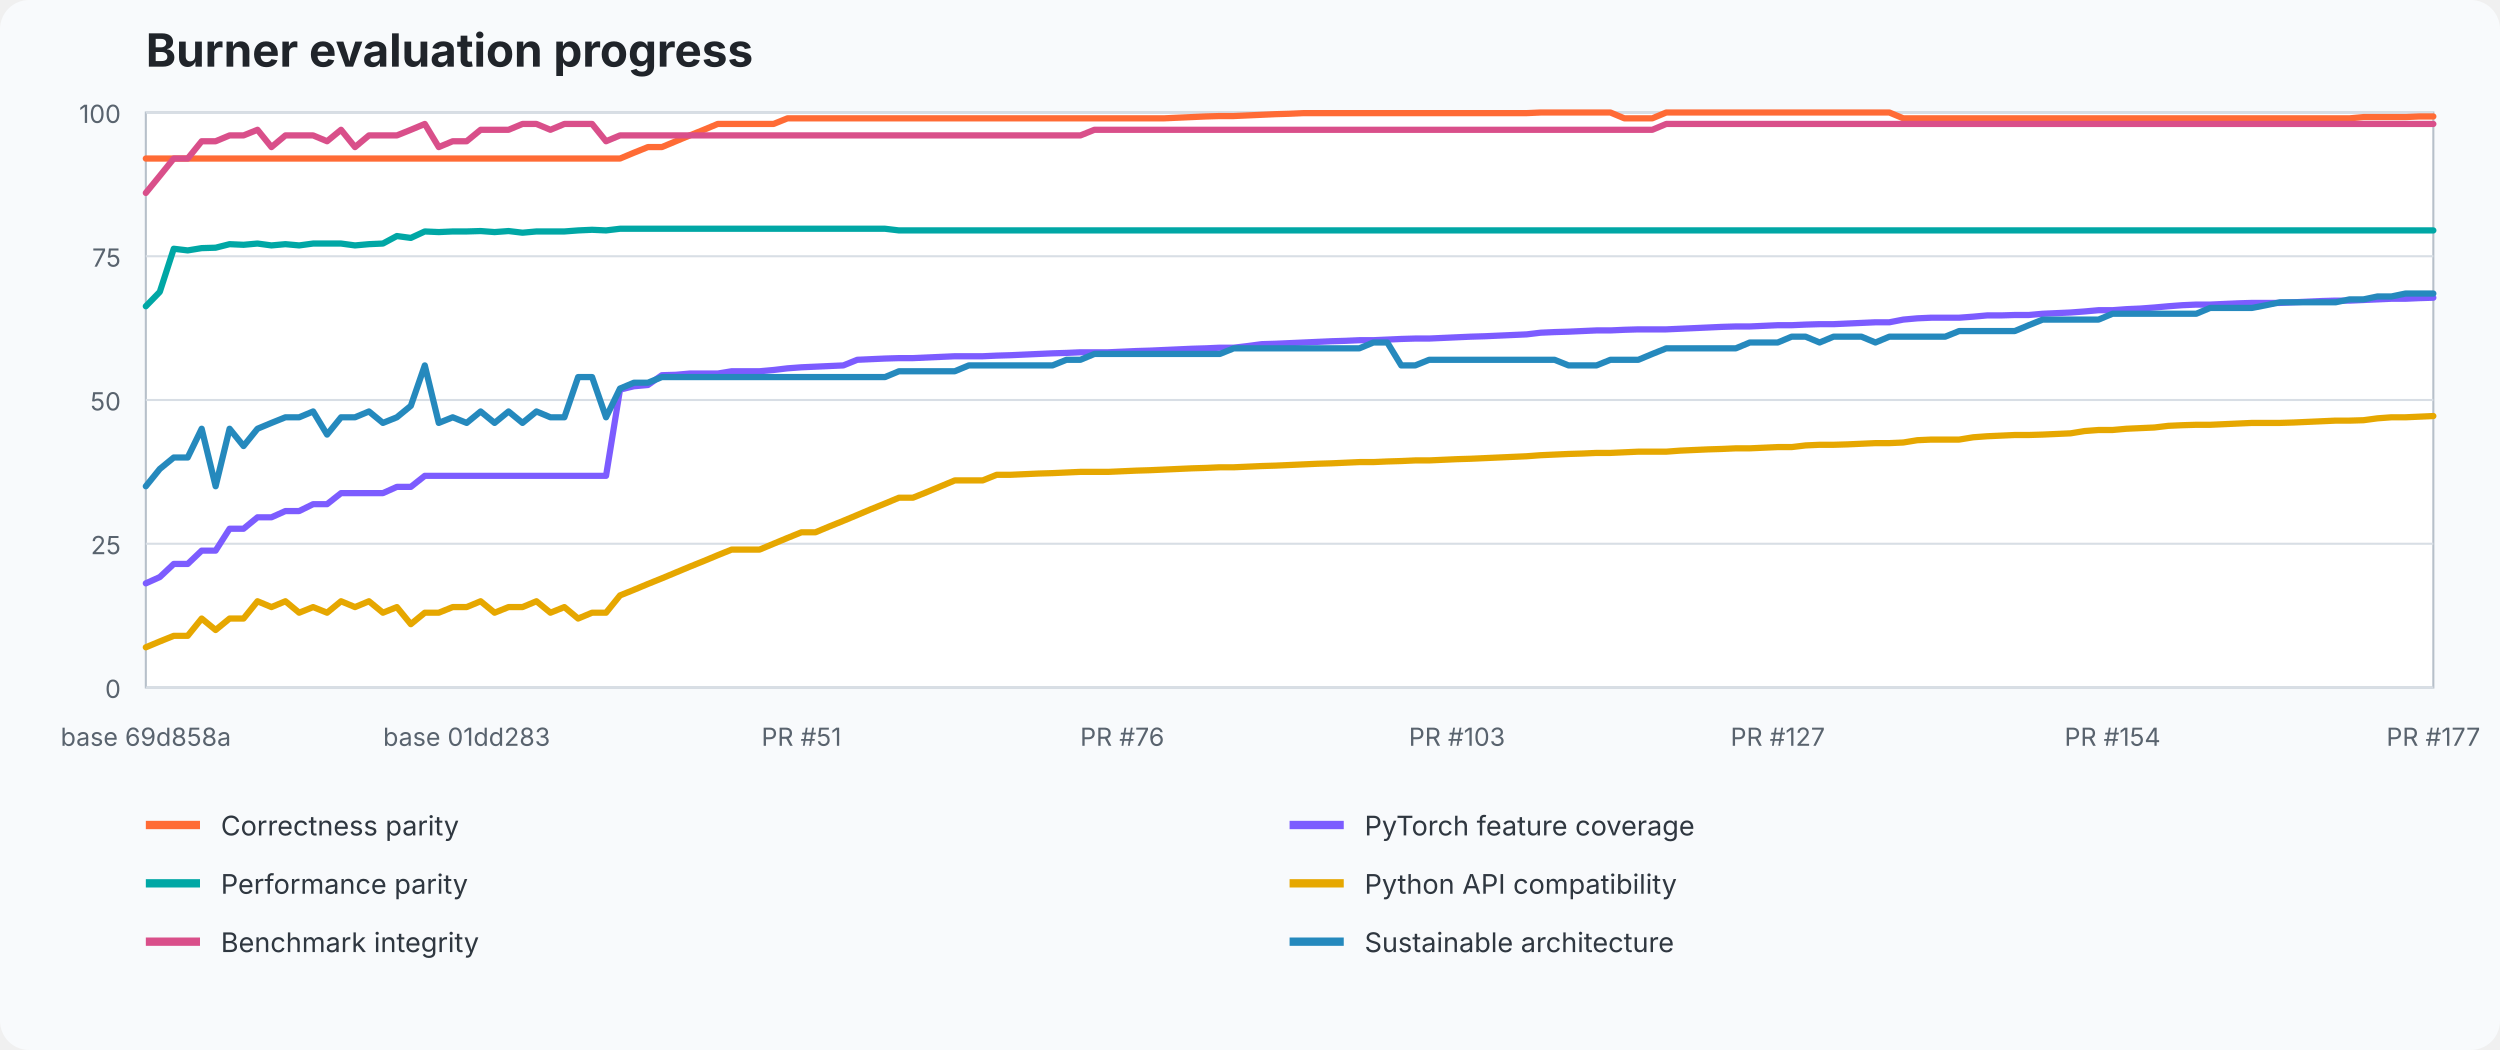
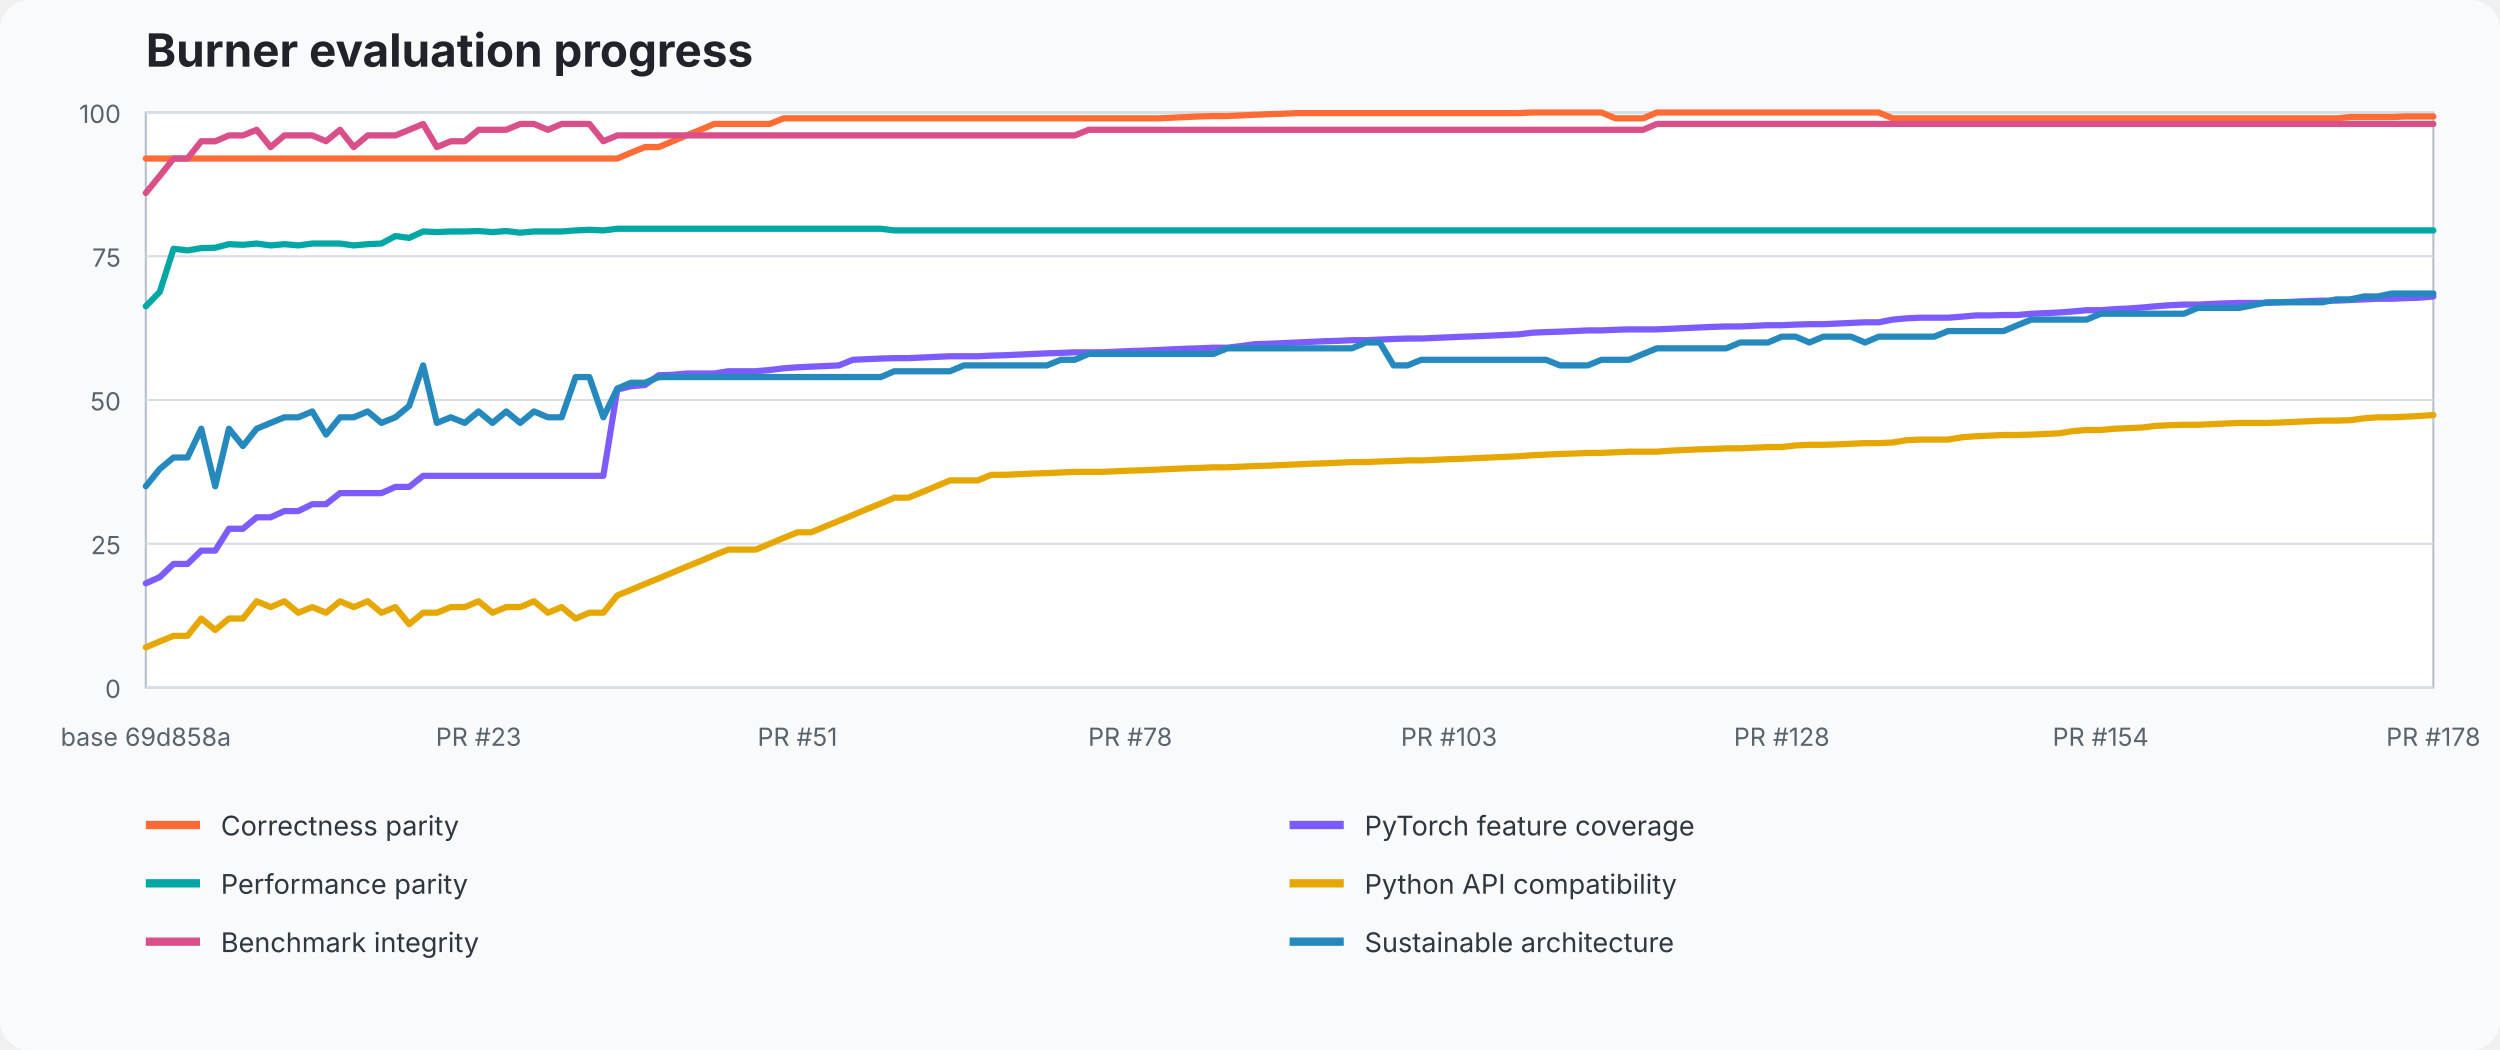
<svg xmlns="http://www.w3.org/2000/svg" width="1200" height="504" viewBox="0 0 1200 504" role="img" aria-labelledby="title desc">
  <style>text{font-family:ui-sans-serif,system-ui,-apple-system,BlinkMacSystemFont,"Segoe UI",sans-serif}.title{font-size:22px;font-weight:700;fill:#20242a}.axis{font-size:12px;fill:#59636e}.legend{font-size:13px;fill:#2f3740}.grid{stroke:#d8dee5;stroke-width:1}.plot{fill:#fff;stroke:#b7c0ca}</style>
  <rect width="100%" height="100%" fill="#f8fafc" rx="14" />
  <text x="70" y="32" class="title">Burner evaluation progress</text>
  <rect x="70" y="54" width="1098" height="276" class="plot" />
  <line x1="70" y1="330" x2="1168" y2="330" class="grid" />
  <text x="58" y="335" text-anchor="end" class="axis">0</text>
  <line x1="70" y1="261" x2="1168" y2="261" class="grid" />
  <text x="58" y="266" text-anchor="end" class="axis">25</text>
  <line x1="70" y1="192" x2="1168" y2="192" class="grid" />
  <text x="58" y="197" text-anchor="end" class="axis">50</text>
  <line x1="70" y1="123" x2="1168" y2="123" class="grid" />
  <text x="58" y="128" text-anchor="end" class="axis">75</text>
  <line x1="70" y1="54" x2="1168" y2="54" class="grid" />
  <text x="58" y="59" text-anchor="end" class="axis">100</text>
-   <polyline points="70.0,76.1 76.7,76.1 83.4,76.1 90.1,76.1 96.8,76.1 103.5,76.1 110.2,76.1 116.9,76.1 123.6,76.1 130.3,76.1 137.0,76.1 143.6,76.1 150.3,76.1 157.0,76.1 163.7,76.1 170.4,76.1 177.1,76.1 183.8,76.1 190.5,76.1 197.2,76.1 203.9,76.1 210.6,76.1 217.3,76.1 224.0,76.1 230.7,76.1 237.4,76.1 244.1,76.1 250.8,76.1 257.5,76.1 264.2,76.1 270.9,76.1 277.5,76.1 284.2,76.1 290.9,76.1 297.6,76.1 304.3,73.3 311.0,70.6 317.7,70.6 324.4,67.8 331.1,65.0 337.8,62.3 344.5,59.5 351.2,59.5 357.9,59.5 364.6,59.5 371.3,59.5 378.0,56.8 384.7,56.8 391.4,56.8 398.1,56.8 404.8,56.8 411.5,56.8 418.1,56.8 424.8,56.8 431.5,56.8 438.2,56.8 444.9,56.8 451.6,56.8 458.3,56.8 465.0,56.8 471.7,56.8 478.4,56.8 485.1,56.8 491.8,56.8 498.5,56.8 505.2,56.8 511.9,56.8 518.6,56.8 525.3,56.8 532.0,56.8 538.7,56.8 545.4,56.8 552.0,56.8 558.7,56.8 565.4,56.5 572.1,56.2 578.8,55.9 585.5,55.7 592.2,55.7 598.9,55.4 605.6,55.1 612.3,54.8 619.0,54.6 625.7,54.3 632.4,54.3 639.1,54.3 645.8,54.3 652.5,54.3 659.2,54.3 665.9,54.3 672.6,54.3 679.3,54.3 686.0,54.3 692.6,54.3 699.3,54.3 706.0,54.3 712.7,54.3 719.4,54.3 726.1,54.3 732.8,54.3 739.5,54.0 746.2,54.0 752.9,54.0 759.6,54.0 766.3,54.0 773.0,54.0 779.7,56.8 786.4,56.8 793.1,56.8 799.8,54.0 806.5,54.0 813.2,54.0 819.9,54.0 826.5,54.0 833.2,54.0 839.9,54.0 846.6,54.0 853.3,54.0 860.0,54.0 866.7,54.0 873.4,54.0 880.1,54.0 886.8,54.0 893.5,54.0 900.2,54.0 906.9,54.0 913.6,56.8 920.3,56.8 927.0,56.8 933.7,56.8 940.4,56.8 947.1,56.8 953.8,56.8 960.5,56.8 967.1,56.8 973.8,56.8 980.5,56.8 987.2,56.8 993.9,56.8 1000.6,56.8 1007.3,56.8 1014.0,56.8 1020.7,56.8 1027.4,56.8 1034.1,56.8 1040.8,56.8 1047.5,56.8 1054.2,56.8 1060.9,56.8 1067.6,56.8 1074.3,56.8 1081.0,56.8 1087.7,56.8 1094.4,56.8 1101.0,56.8 1107.7,56.8 1114.4,56.8 1121.1,56.8 1127.8,56.8 1134.5,56.2 1141.2,56.2 1147.9,56.2 1154.6,56.2 1161.3,55.9 1168.0,55.9" fill="none" stroke="#ff6b35" stroke-width="3" stroke-linejoin="round" stroke-linecap="round" />
-   <polyline points="70.0,280.0 76.7,277.0 83.4,270.7 90.1,270.7 96.8,264.3 103.5,264.3 110.2,253.8 116.9,253.8 123.6,248.3 130.3,248.3 137.0,245.3 143.6,245.3 150.3,242.0 157.0,242.0 163.7,236.7 170.4,236.7 177.1,236.7 183.8,236.7 190.5,233.7 197.2,233.7 203.9,228.4 210.6,228.4 217.3,228.4 224.0,228.4 230.7,228.4 237.4,228.4 244.1,228.4 250.8,228.4 257.5,228.4 264.2,228.4 270.9,228.4 277.5,228.4 284.2,228.4 290.9,228.4 297.6,187.0 304.3,185.4 311.0,184.8 317.7,180.1 324.4,179.9 331.1,179.3 337.8,179.3 344.5,179.3 351.2,178.2 357.9,178.2 364.6,178.2 371.3,177.6 378.0,176.8 384.7,176.3 391.4,176.0 398.1,175.7 404.8,175.4 411.5,172.7 418.1,172.4 424.8,172.1 431.5,171.9 438.2,171.9 444.9,171.6 451.6,171.3 458.3,171.0 465.0,171.0 471.7,171.0 478.4,170.7 485.1,170.5 491.8,170.2 498.5,169.9 505.2,169.6 511.9,169.4 518.6,169.1 525.3,169.1 532.0,169.1 538.7,168.8 545.4,168.5 552.0,168.3 558.7,168.0 565.4,167.7 572.1,167.4 578.8,167.2 585.5,166.9 592.2,166.9 598.9,166.1 605.6,165.2 612.3,165.0 619.0,164.7 625.7,164.4 632.4,164.1 639.1,163.8 645.8,163.6 652.5,163.3 659.2,163.3 665.9,163.0 672.6,162.7 679.3,162.5 686.0,162.5 692.6,162.2 699.3,161.9 706.0,161.6 712.7,161.4 719.4,161.1 726.1,160.8 732.8,160.5 739.5,159.7 746.2,159.4 752.9,159.2 759.6,158.9 766.3,158.6 773.0,158.6 779.7,158.3 786.4,158.1 793.1,158.1 799.8,158.1 806.5,157.8 813.2,157.5 819.9,157.2 826.5,156.9 833.2,156.7 839.9,156.7 846.6,156.4 853.3,156.1 860.0,156.1 866.7,155.8 873.4,155.6 880.1,155.6 886.8,155.3 893.5,155.0 900.2,154.7 906.9,154.7 913.6,153.4 920.3,152.8 927.0,152.5 933.7,152.5 940.4,152.5 947.1,152.0 953.8,151.4 960.5,151.4 967.1,151.2 973.8,151.2 980.5,150.6 987.2,150.3 993.9,150.0 1000.6,149.5 1007.3,148.9 1014.0,148.9 1020.7,148.4 1027.4,148.1 1034.1,147.6 1040.8,147.0 1047.5,146.5 1054.2,146.2 1060.9,146.2 1067.6,145.9 1074.3,145.6 1081.0,145.4 1087.7,145.4 1094.4,145.4 1101.0,145.1 1107.7,144.8 1114.4,144.5 1121.1,144.3 1127.8,144.3 1134.5,144.0 1141.2,143.7 1147.9,143.4 1154.6,143.4 1161.3,143.1 1168.0,142.9" fill="none" stroke="#7c5cff" stroke-width="3" stroke-linejoin="round" stroke-linecap="round" />
-   <polyline points="70.0,147.0 76.7,140.1 83.4,119.4 90.1,120.2 96.8,119.1 103.5,118.9 110.2,117.2 116.9,117.5 123.6,116.9 130.3,117.8 137.0,117.2 143.6,117.8 150.3,116.9 157.0,116.9 163.7,116.9 170.4,117.8 177.1,117.2 183.8,116.9 190.5,113.3 197.2,114.2 203.9,111.1 210.6,111.4 217.3,111.1 224.0,111.1 230.7,110.9 237.4,111.4 244.1,110.9 250.8,111.7 257.5,111.1 264.2,111.1 270.9,111.1 277.5,110.6 284.2,110.3 290.9,110.6 297.6,109.8 304.3,109.8 311.0,109.8 317.7,109.8 324.4,109.8 331.1,109.8 337.8,109.8 344.5,109.8 351.2,109.8 357.9,109.8 364.6,109.8 371.3,109.8 378.0,109.8 384.7,109.8 391.4,109.8 398.1,109.8 404.8,109.8 411.5,109.8 418.1,109.8 424.8,109.8 431.5,110.6 438.2,110.6 444.9,110.6 451.6,110.6 458.3,110.6 465.0,110.6 471.7,110.6 478.4,110.6 485.1,110.6 491.8,110.6 498.5,110.6 505.2,110.6 511.9,110.6 518.6,110.6 525.3,110.6 532.0,110.6 538.7,110.6 545.4,110.6 552.0,110.6 558.7,110.6 565.4,110.6 572.1,110.6 578.8,110.6 585.5,110.6 592.2,110.6 598.9,110.6 605.6,110.6 612.3,110.6 619.0,110.6 625.7,110.6 632.4,110.6 639.1,110.6 645.8,110.6 652.5,110.6 659.2,110.6 665.9,110.6 672.6,110.6 679.3,110.6 686.0,110.6 692.6,110.6 699.3,110.6 706.0,110.6 712.7,110.6 719.4,110.6 726.1,110.6 732.8,110.6 739.5,110.6 746.2,110.6 752.9,110.6 759.6,110.6 766.3,110.6 773.0,110.6 779.7,110.6 786.4,110.6 793.1,110.6 799.8,110.6 806.5,110.6 813.2,110.6 819.9,110.6 826.5,110.6 833.2,110.6 839.9,110.6 846.6,110.6 853.3,110.6 860.0,110.6 866.7,110.6 873.4,110.6 880.1,110.6 886.8,110.6 893.5,110.6 900.2,110.6 906.9,110.6 913.6,110.6 920.3,110.6 927.0,110.6 933.7,110.6 940.4,110.6 947.1,110.6 953.8,110.6 960.5,110.6 967.1,110.6 973.8,110.6 980.5,110.6 987.2,110.6 993.9,110.6 1000.6,110.6 1007.3,110.6 1014.0,110.6 1020.7,110.6 1027.4,110.6 1034.1,110.6 1040.8,110.6 1047.5,110.6 1054.2,110.6 1060.9,110.6 1067.6,110.6 1074.3,110.6 1081.0,110.6 1087.7,110.6 1094.4,110.6 1101.0,110.6 1107.7,110.6 1114.4,110.6 1121.1,110.6 1127.8,110.6 1134.5,110.6 1141.2,110.6 1147.9,110.6 1154.6,110.6 1161.3,110.6 1168.0,110.6" fill="none" stroke="#00a7a5" stroke-width="3" stroke-linejoin="round" stroke-linecap="round" />
-   <polyline points="70.0,310.7 76.7,307.9 83.4,305.2 90.1,305.2 96.8,296.9 103.5,302.4 110.2,296.9 116.9,296.9 123.6,288.6 130.3,291.4 137.0,288.6 143.6,294.1 150.3,291.4 157.0,294.1 163.7,288.6 170.4,291.4 177.1,288.6 183.8,294.1 190.5,291.4 197.2,299.6 203.9,294.1 210.6,294.1 217.3,291.4 224.0,291.4 230.7,288.6 237.4,294.1 244.1,291.4 250.8,291.4 257.5,288.6 264.2,294.1 270.9,291.4 277.5,296.9 284.2,294.1 290.9,294.1 297.6,285.8 304.3,283.1 311.0,280.3 317.7,277.6 324.4,274.8 331.1,272.0 337.8,269.3 344.5,266.5 351.2,263.8 357.9,263.8 364.6,263.8 371.3,261.0 378.0,258.2 384.7,255.5 391.4,255.5 398.1,252.7 404.8,250.0 411.5,247.2 418.1,244.4 424.8,241.7 431.5,238.9 438.2,238.9 444.9,236.2 451.6,233.4 458.3,230.6 465.0,230.6 471.7,230.6 478.4,227.9 485.1,227.9 491.8,227.6 498.5,227.3 505.2,227.1 511.9,226.8 518.6,226.5 525.3,226.5 532.0,226.5 538.7,226.2 545.4,225.9 552.0,225.7 558.7,225.4 565.4,225.1 572.1,224.8 578.8,224.6 585.5,224.3 592.2,224.3 598.9,224.0 605.6,223.7 612.3,223.5 619.0,223.2 625.7,222.9 632.4,222.6 639.1,222.4 645.8,222.1 652.5,221.8 659.2,221.8 665.9,221.5 672.6,221.3 679.3,221.0 686.0,221.0 692.6,220.7 699.3,220.4 706.0,220.2 712.7,219.9 719.4,219.6 726.1,219.3 732.8,219.0 739.5,218.5 746.2,218.2 752.9,217.9 759.6,217.7 766.3,217.4 773.0,217.4 779.7,217.1 786.4,216.8 793.1,216.8 799.8,216.8 806.5,216.3 813.2,216.0 819.9,215.7 826.5,215.5 833.2,215.2 839.9,215.2 846.6,214.9 853.3,214.6 860.0,214.6 866.7,213.8 873.4,213.5 880.1,213.5 886.8,213.3 893.5,213.0 900.2,212.7 906.9,212.7 913.6,212.4 920.3,211.3 927.0,211.0 933.7,211.0 940.4,211.0 947.1,209.9 953.8,209.4 960.5,209.1 967.1,208.8 973.8,208.8 980.5,208.6 987.2,208.3 993.9,208.0 1000.6,206.9 1007.3,206.4 1014.0,206.4 1020.7,205.8 1027.4,205.5 1034.1,205.2 1040.8,204.4 1047.5,204.1 1054.2,203.9 1060.9,203.9 1067.6,203.6 1074.3,203.3 1081.0,203.0 1087.7,203.0 1094.4,203.0 1101.0,202.8 1107.7,202.5 1114.4,202.2 1121.1,201.9 1127.8,201.9 1134.5,201.7 1141.2,200.8 1147.9,200.3 1154.6,200.3 1161.3,200.0 1168.0,199.7" fill="none" stroke="#e6a700" stroke-width="3" stroke-linejoin="round" stroke-linecap="round" />
-   <polyline points="70.0,92.6 76.7,84.4 83.4,76.1 90.1,76.1 96.8,67.8 103.5,67.8 110.2,65.0 116.9,65.0 123.6,62.3 130.3,70.6 137.0,65.0 143.6,65.0 150.3,65.0 157.0,67.8 163.7,62.3 170.4,70.6 177.1,65.0 183.8,65.0 190.5,65.0 197.2,62.3 203.9,59.5 210.6,70.6 217.3,67.8 224.0,67.8 230.7,62.3 237.4,62.3 244.1,62.3 250.8,59.5 257.5,59.5 264.2,62.3 270.9,59.5 277.5,59.5 284.2,59.5 290.9,67.8 297.6,65.0 304.3,65.0 311.0,65.0 317.7,65.0 324.4,65.0 331.1,65.0 337.8,65.0 344.5,65.0 351.2,65.0 357.9,65.0 364.6,65.0 371.3,65.0 378.0,65.0 384.7,65.0 391.4,65.0 398.1,65.0 404.8,65.0 411.5,65.0 418.1,65.0 424.8,65.0 431.5,65.0 438.2,65.0 444.9,65.0 451.6,65.0 458.3,65.0 465.0,65.0 471.7,65.0 478.4,65.0 485.1,65.0 491.8,65.0 498.5,65.0 505.2,65.0 511.9,65.0 518.6,65.0 525.3,62.3 532.0,62.3 538.7,62.3 545.4,62.3 552.0,62.3 558.7,62.3 565.4,62.3 572.1,62.3 578.8,62.3 585.5,62.3 592.2,62.3 598.9,62.3 605.6,62.3 612.3,62.3 619.0,62.3 625.7,62.3 632.4,62.3 639.1,62.3 645.8,62.3 652.5,62.3 659.2,62.3 665.9,62.3 672.6,62.3 679.3,62.3 686.0,62.3 692.6,62.3 699.3,62.3 706.0,62.3 712.7,62.3 719.4,62.3 726.1,62.3 732.8,62.3 739.5,62.3 746.2,62.3 752.9,62.3 759.6,62.3 766.3,62.3 773.0,62.3 779.7,62.3 786.4,62.3 793.1,62.3 799.8,59.5 806.5,59.5 813.2,59.5 819.9,59.5 826.5,59.5 833.2,59.5 839.9,59.5 846.6,59.5 853.3,59.5 860.0,59.5 866.7,59.5 873.4,59.5 880.1,59.5 886.8,59.5 893.5,59.5 900.2,59.5 906.9,59.5 913.6,59.5 920.3,59.5 927.0,59.5 933.7,59.5 940.4,59.5 947.1,59.5 953.8,59.5 960.5,59.5 967.1,59.5 973.8,59.5 980.5,59.5 987.2,59.5 993.9,59.5 1000.6,59.5 1007.3,59.5 1014.0,59.5 1020.7,59.5 1027.4,59.5 1034.1,59.5 1040.8,59.5 1047.5,59.5 1054.2,59.5 1060.9,59.5 1067.6,59.5 1074.3,59.5 1081.0,59.5 1087.7,59.5 1094.4,59.5 1101.0,59.5 1107.7,59.5 1114.4,59.5 1121.1,59.5 1127.8,59.5 1134.5,59.5 1141.2,59.5 1147.9,59.5 1154.6,59.5 1161.3,59.5 1168.0,59.5" fill="none" stroke="#d94f8a" stroke-width="3" stroke-linejoin="round" stroke-linecap="round" />
-   <polyline points="70.0,233.4 76.7,225.1 83.4,219.6 90.1,219.6 96.8,205.8 103.5,233.4 110.2,205.8 116.9,214.1 123.6,205.8 130.3,203.0 137.0,200.3 143.6,200.3 150.3,197.5 157.0,208.6 163.7,200.3 170.4,200.3 177.1,197.5 183.8,203.0 190.5,200.3 197.2,194.8 203.9,175.4 210.6,203.0 217.3,200.3 224.0,203.0 230.7,197.5 237.4,203.0 244.1,197.5 250.8,203.0 257.5,197.5 264.2,200.3 270.9,200.3 277.5,181.0 284.2,181.0 290.9,200.3 297.6,186.5 304.3,183.7 311.0,183.7 317.7,181.0 324.4,181.0 331.1,181.0 337.8,181.0 344.5,181.0 351.2,181.0 357.9,181.0 364.6,181.0 371.3,181.0 378.0,181.0 384.7,181.0 391.4,181.0 398.1,181.0 404.8,181.0 411.5,181.0 418.1,181.0 424.8,181.0 431.5,178.2 438.2,178.2 444.9,178.2 451.6,178.2 458.3,178.2 465.0,175.4 471.7,175.4 478.4,175.4 485.1,175.4 491.8,175.4 498.5,175.4 505.2,175.4 511.9,172.7 518.6,172.7 525.3,169.9 532.0,169.9 538.7,169.9 545.4,169.9 552.0,169.9 558.7,169.9 565.4,169.9 572.1,169.9 578.8,169.9 585.5,169.9 592.2,167.2 598.9,167.2 605.6,167.2 612.3,167.2 619.0,167.2 625.7,167.2 632.4,167.2 639.1,167.2 645.8,167.2 652.5,167.2 659.2,164.4 665.9,164.4 672.6,175.4 679.3,175.4 686.0,172.7 692.6,172.7 699.3,172.7 706.0,172.7 712.7,172.7 719.4,172.7 726.1,172.7 732.8,172.7 739.5,172.7 746.2,172.7 752.9,175.4 759.6,175.4 766.3,175.4 773.0,172.7 779.7,172.7 786.4,172.7 793.1,169.9 799.8,167.2 806.5,167.2 813.2,167.2 819.9,167.2 826.5,167.2 833.2,167.2 839.9,164.4 846.6,164.4 853.3,164.4 860.0,161.6 866.7,161.6 873.4,164.4 880.1,161.6 886.8,161.6 893.5,161.6 900.2,164.4 906.9,161.6 913.6,161.6 920.3,161.6 927.0,161.6 933.7,161.6 940.4,158.9 947.1,158.9 953.8,158.9 960.5,158.9 967.1,158.9 973.8,156.1 980.5,153.4 987.2,153.4 993.9,153.4 1000.6,153.4 1007.3,153.4 1014.0,150.6 1020.7,150.6 1027.4,150.6 1034.1,150.6 1040.8,150.6 1047.5,150.6 1054.2,150.6 1060.9,147.8 1067.6,147.8 1074.3,147.8 1081.0,147.8 1087.7,146.5 1094.4,145.1 1101.0,145.1 1107.7,145.1 1114.4,145.1 1121.1,145.1 1127.8,143.7 1134.5,143.7 1141.2,142.3 1147.9,142.3 1154.6,140.9 1161.3,140.9 1168.0,140.9" fill="none" stroke="#2589bd" stroke-width="3" stroke-linejoin="round" stroke-linecap="round" />
+   <polyline points="70.0,76.1 76.7,76.1 83.3,76.1 90.0,76.1 96.6,76.1 103.3,76.1 109.9,76.1 116.6,76.1 123.2,76.1 129.9,76.1 136.5,76.1 143.2,76.1 149.9,76.1 156.5,76.1 163.2,76.1 169.8,76.1 176.5,76.1 183.1,76.1 189.8,76.1 196.4,76.1 203.1,76.1 209.7,76.1 216.4,76.1 223.1,76.1 229.7,76.1 236.4,76.1 243.0,76.1 249.7,76.1 256.3,76.1 263.0,76.1 269.6,76.1 276.3,76.1 282.9,76.1 289.6,76.1 296.3,76.1 302.9,73.3 309.6,70.6 316.2,70.6 322.9,67.8 329.5,65.0 336.2,62.3 342.8,59.5 349.5,59.5 356.1,59.5 362.8,59.5 369.5,59.5 376.1,56.8 382.8,56.8 389.4,56.8 396.1,56.8 402.7,56.8 409.4,56.8 416.0,56.8 422.7,56.8 429.3,56.8 436.0,56.8 442.7,56.8 449.3,56.8 456.0,56.8 462.6,56.8 469.3,56.8 475.9,56.8 482.6,56.8 489.2,56.8 495.9,56.8 502.5,56.8 509.2,56.8 515.9,56.8 522.5,56.8 529.2,56.8 535.8,56.8 542.5,56.8 549.1,56.8 555.8,56.8 562.4,56.5 569.1,56.2 575.7,55.9 582.4,55.7 589.1,55.7 595.7,55.4 602.4,55.1 609.0,54.8 615.7,54.6 622.3,54.3 629.0,54.3 635.6,54.3 642.3,54.3 648.9,54.3 655.6,54.3 662.3,54.3 668.9,54.3 675.6,54.3 682.2,54.3 688.9,54.3 695.5,54.3 702.2,54.3 708.8,54.3 715.5,54.3 722.1,54.3 728.8,54.3 735.5,54.0 742.1,54.0 748.8,54.0 755.4,54.0 762.1,54.0 768.7,54.0 775.4,56.8 782.0,56.8 788.7,56.8 795.3,54.0 802.0,54.0 808.7,54.0 815.3,54.0 822.0,54.0 828.6,54.0 835.3,54.0 841.9,54.0 848.6,54.0 855.2,54.0 861.9,54.0 868.5,54.0 875.2,54.0 881.9,54.0 888.5,54.0 895.2,54.0 901.8,54.0 908.5,56.8 915.1,56.8 921.8,56.8 928.4,56.8 935.1,56.8 941.7,56.8 948.4,56.8 955.1,56.8 961.7,56.8 968.4,56.8 975.0,56.8 981.7,56.8 988.3,56.8 995.0,56.8 1001.6,56.8 1008.3,56.8 1014.9,56.8 1021.6,56.8 1028.3,56.8 1034.9,56.8 1041.6,56.8 1048.2,56.8 1054.9,56.8 1061.5,56.8 1068.2,56.8 1074.8,56.8 1081.5,56.8 1088.1,56.8 1094.8,56.8 1101.5,56.8 1108.1,56.8 1114.8,56.8 1121.4,56.8 1128.1,56.2 1134.7,56.2 1141.4,56.2 1148.0,56.2 1154.7,55.9 1161.3,55.9 1168.0,55.9" fill="none" stroke="#ff6b35" stroke-width="3" stroke-linejoin="round" stroke-linecap="round" />
+   <polyline points="70.0,280.0 76.7,277.0 83.3,270.7 90.0,270.7 96.6,264.3 103.3,264.3 109.9,253.8 116.6,253.8 123.2,248.3 129.9,248.3 136.5,245.3 143.2,245.3 149.9,242.0 156.5,242.0 163.2,236.7 169.8,236.7 176.5,236.7 183.1,236.7 189.8,233.7 196.4,233.7 203.1,228.4 209.7,228.4 216.4,228.4 223.1,228.4 229.7,228.4 236.4,228.4 243.0,228.4 249.7,228.4 256.3,228.4 263.0,228.4 269.6,228.4 276.3,228.4 282.9,228.4 289.6,228.4 296.3,187.0 302.9,185.4 309.6,184.8 316.2,180.1 322.9,179.9 329.5,179.3 336.2,179.3 342.8,179.3 349.5,178.2 356.1,178.2 362.8,178.2 369.5,177.6 376.1,176.8 382.8,176.3 389.4,176.0 396.1,175.7 402.7,175.4 409.4,172.7 416.0,172.4 422.7,172.1 429.3,171.9 436.0,171.9 442.7,171.6 449.3,171.3 456.0,171.0 462.6,171.0 469.3,171.0 475.9,170.7 482.6,170.5 489.2,170.2 495.9,169.9 502.5,169.6 509.2,169.4 515.9,169.1 522.5,169.1 529.2,169.1 535.8,168.8 542.5,168.5 549.1,168.3 555.8,168.0 562.4,167.7 569.1,167.4 575.7,167.2 582.4,166.9 589.1,166.9 595.7,166.1 602.4,165.2 609.0,165.0 615.7,164.7 622.3,164.4 629.0,164.1 635.6,163.8 642.3,163.6 648.9,163.3 655.6,163.3 662.3,163.0 668.9,162.7 675.6,162.5 682.2,162.5 688.9,162.2 695.5,161.9 702.2,161.6 708.8,161.4 715.5,161.1 722.1,160.8 728.8,160.5 735.5,159.7 742.1,159.4 748.8,159.2 755.4,158.9 762.1,158.6 768.7,158.6 775.4,158.3 782.0,158.1 788.7,158.1 795.3,158.1 802.0,157.8 808.7,157.5 815.3,157.2 822.0,156.9 828.6,156.7 835.3,156.7 841.9,156.4 848.6,156.1 855.2,156.1 861.9,155.8 868.5,155.6 875.2,155.6 881.9,155.3 888.5,155.0 895.2,154.7 901.8,154.7 908.5,153.4 915.1,152.8 921.8,152.5 928.4,152.5 935.1,152.5 941.7,152.0 948.4,151.4 955.1,151.4 961.7,151.2 968.4,151.2 975.0,150.6 981.7,150.3 988.3,150.0 995.0,149.5 1001.6,148.9 1008.3,148.9 1014.9,148.4 1021.6,148.1 1028.3,147.6 1034.9,147.0 1041.6,146.5 1048.2,146.2 1054.9,146.2 1061.5,145.9 1068.2,145.6 1074.8,145.4 1081.5,145.4 1088.1,145.4 1094.8,145.1 1101.5,144.8 1108.1,144.5 1114.8,144.3 1121.4,144.3 1128.1,144.0 1134.7,143.7 1141.4,143.4 1148.0,143.4 1154.7,143.1 1161.3,142.9 1168.0,142.3" fill="none" stroke="#7c5cff" stroke-width="3" stroke-linejoin="round" stroke-linecap="round" />
+   <polyline points="70.0,147.0 76.7,140.1 83.3,119.4 90.0,120.2 96.6,119.1 103.3,118.9 109.9,117.2 116.6,117.5 123.2,116.9 129.9,117.8 136.5,117.2 143.2,117.8 149.9,116.9 156.5,116.9 163.2,116.9 169.8,117.8 176.5,117.2 183.1,116.9 189.8,113.3 196.4,114.2 203.1,111.1 209.7,111.4 216.4,111.1 223.1,111.1 229.7,110.9 236.4,111.4 243.0,110.9 249.7,111.7 256.3,111.1 263.0,111.1 269.6,111.1 276.3,110.6 282.9,110.3 289.6,110.6 296.3,109.8 302.9,109.8 309.6,109.8 316.2,109.8 322.9,109.8 329.5,109.8 336.2,109.8 342.8,109.8 349.5,109.8 356.1,109.8 362.8,109.8 369.5,109.8 376.1,109.8 382.8,109.8 389.4,109.8 396.1,109.8 402.7,109.8 409.4,109.8 416.0,109.8 422.7,109.8 429.3,110.6 436.0,110.6 442.7,110.6 449.3,110.6 456.0,110.6 462.6,110.6 469.3,110.6 475.9,110.6 482.6,110.6 489.2,110.6 495.9,110.6 502.5,110.6 509.2,110.6 515.9,110.6 522.5,110.6 529.2,110.6 535.8,110.6 542.5,110.6 549.1,110.6 555.8,110.6 562.4,110.6 569.1,110.6 575.7,110.6 582.4,110.6 589.1,110.6 595.7,110.6 602.4,110.6 609.0,110.6 615.7,110.6 622.3,110.6 629.0,110.6 635.6,110.6 642.3,110.6 648.9,110.6 655.6,110.6 662.3,110.6 668.9,110.6 675.6,110.6 682.2,110.6 688.9,110.6 695.5,110.6 702.2,110.6 708.8,110.6 715.5,110.6 722.1,110.6 728.8,110.6 735.5,110.6 742.1,110.6 748.8,110.6 755.4,110.6 762.1,110.6 768.7,110.6 775.4,110.6 782.0,110.6 788.7,110.6 795.3,110.6 802.0,110.6 808.7,110.6 815.3,110.6 822.0,110.6 828.6,110.6 835.3,110.6 841.9,110.6 848.6,110.6 855.2,110.6 861.9,110.6 868.5,110.6 875.2,110.6 881.9,110.6 888.5,110.6 895.2,110.6 901.8,110.6 908.5,110.6 915.1,110.6 921.8,110.6 928.4,110.6 935.1,110.6 941.7,110.6 948.4,110.6 955.1,110.6 961.7,110.6 968.4,110.6 975.0,110.6 981.7,110.6 988.3,110.6 995.0,110.6 1001.6,110.6 1008.3,110.6 1014.9,110.6 1021.6,110.6 1028.3,110.6 1034.9,110.6 1041.6,110.6 1048.2,110.6 1054.9,110.6 1061.5,110.6 1068.2,110.6 1074.8,110.6 1081.5,110.6 1088.1,110.6 1094.8,110.6 1101.5,110.6 1108.1,110.6 1114.8,110.6 1121.4,110.6 1128.1,110.6 1134.7,110.6 1141.4,110.6 1148.0,110.6 1154.7,110.6 1161.3,110.6 1168.0,110.6" fill="none" stroke="#00a7a5" stroke-width="3" stroke-linejoin="round" stroke-linecap="round" />
+   <polyline points="70.0,310.7 76.7,307.9 83.3,305.2 90.0,305.2 96.6,296.9 103.3,302.4 109.9,296.9 116.6,296.9 123.2,288.6 129.9,291.4 136.5,288.6 143.2,294.1 149.9,291.4 156.5,294.1 163.2,288.6 169.8,291.4 176.5,288.6 183.1,294.1 189.8,291.4 196.4,299.6 203.1,294.1 209.7,294.1 216.4,291.4 223.1,291.4 229.7,288.6 236.4,294.1 243.0,291.4 249.7,291.4 256.3,288.6 263.0,294.1 269.6,291.4 276.3,296.9 282.9,294.1 289.6,294.1 296.3,285.8 302.9,283.1 309.6,280.3 316.2,277.6 322.9,274.8 329.5,272.0 336.2,269.3 342.8,266.5 349.5,263.8 356.1,263.8 362.8,263.8 369.5,261.0 376.1,258.2 382.8,255.5 389.4,255.5 396.1,252.7 402.7,250.0 409.4,247.2 416.0,244.4 422.7,241.7 429.3,238.9 436.0,238.9 442.7,236.2 449.3,233.4 456.0,230.6 462.6,230.6 469.3,230.6 475.9,227.9 482.6,227.9 489.2,227.6 495.9,227.3 502.5,227.1 509.2,226.8 515.9,226.5 522.5,226.5 529.2,226.5 535.8,226.2 542.5,225.9 549.1,225.7 555.8,225.4 562.4,225.1 569.1,224.8 575.7,224.6 582.4,224.3 589.1,224.3 595.7,224.0 602.4,223.7 609.0,223.5 615.7,223.2 622.3,222.9 629.0,222.6 635.6,222.4 642.3,222.1 648.9,221.8 655.6,221.8 662.3,221.5 668.9,221.3 675.6,221.0 682.2,221.0 688.9,220.7 695.5,220.4 702.2,220.2 708.8,219.9 715.5,219.6 722.1,219.3 728.8,219.0 735.5,218.5 742.1,218.2 748.8,217.9 755.4,217.7 762.1,217.4 768.7,217.4 775.4,217.1 782.0,216.8 788.7,216.8 795.3,216.8 802.0,216.3 808.7,216.0 815.3,215.7 822.0,215.5 828.6,215.2 835.3,215.2 841.9,214.9 848.6,214.6 855.2,214.6 861.9,213.8 868.5,213.5 875.2,213.5 881.9,213.3 888.5,213.0 895.2,212.7 901.8,212.7 908.5,212.4 915.1,211.3 921.8,211.0 928.4,211.0 935.1,211.0 941.7,209.9 948.4,209.4 955.1,209.1 961.7,208.8 968.4,208.8 975.0,208.6 981.7,208.3 988.3,208.0 995.0,206.9 1001.6,206.4 1008.3,206.4 1014.9,205.8 1021.6,205.5 1028.3,205.2 1034.9,204.4 1041.6,204.1 1048.2,203.9 1054.9,203.9 1061.5,203.6 1068.2,203.3 1074.8,203.0 1081.5,203.0 1088.1,203.0 1094.8,202.8 1101.5,202.5 1108.1,202.2 1114.8,201.9 1121.4,201.9 1128.1,201.7 1134.7,200.8 1141.4,200.3 1148.0,200.3 1154.7,200.0 1161.3,199.7 1168.0,199.2" fill="none" stroke="#e6a700" stroke-width="3" stroke-linejoin="round" stroke-linecap="round" />
+   <polyline points="70.0,92.6 76.7,84.4 83.3,76.1 90.0,76.1 96.6,67.8 103.3,67.8 109.9,65.0 116.6,65.0 123.2,62.3 129.9,70.6 136.5,65.0 143.2,65.0 149.9,65.0 156.5,67.8 163.2,62.3 169.8,70.6 176.5,65.0 183.1,65.0 189.8,65.0 196.4,62.3 203.1,59.5 209.7,70.6 216.4,67.8 223.1,67.8 229.7,62.3 236.4,62.3 243.0,62.3 249.7,59.5 256.3,59.5 263.0,62.3 269.6,59.5 276.3,59.5 282.9,59.5 289.6,67.8 296.3,65.0 302.9,65.0 309.6,65.0 316.2,65.0 322.9,65.0 329.5,65.0 336.2,65.0 342.8,65.0 349.5,65.0 356.1,65.0 362.8,65.0 369.5,65.0 376.1,65.0 382.8,65.0 389.4,65.0 396.1,65.0 402.7,65.0 409.4,65.0 416.0,65.0 422.7,65.0 429.3,65.0 436.0,65.0 442.7,65.0 449.3,65.0 456.0,65.0 462.6,65.0 469.3,65.0 475.9,65.0 482.6,65.0 489.2,65.0 495.9,65.0 502.5,65.0 509.2,65.0 515.9,65.0 522.5,62.3 529.2,62.3 535.8,62.3 542.5,62.3 549.1,62.3 555.8,62.3 562.4,62.3 569.1,62.3 575.7,62.3 582.4,62.3 589.1,62.3 595.7,62.3 602.4,62.3 609.0,62.3 615.7,62.3 622.3,62.3 629.0,62.3 635.6,62.3 642.3,62.3 648.9,62.3 655.6,62.3 662.3,62.3 668.9,62.3 675.6,62.3 682.2,62.3 688.9,62.3 695.5,62.3 702.2,62.3 708.8,62.3 715.5,62.3 722.1,62.3 728.8,62.3 735.5,62.3 742.1,62.3 748.8,62.3 755.4,62.3 762.1,62.3 768.7,62.3 775.4,62.3 782.0,62.3 788.7,62.3 795.3,59.5 802.0,59.5 808.7,59.5 815.3,59.5 822.0,59.5 828.6,59.5 835.3,59.5 841.9,59.5 848.6,59.5 855.2,59.5 861.9,59.5 868.5,59.5 875.2,59.5 881.9,59.5 888.5,59.5 895.2,59.5 901.8,59.5 908.5,59.5 915.1,59.5 921.8,59.5 928.4,59.5 935.1,59.5 941.7,59.5 948.4,59.5 955.1,59.5 961.7,59.5 968.4,59.5 975.0,59.5 981.7,59.5 988.3,59.5 995.0,59.5 1001.6,59.5 1008.3,59.5 1014.9,59.5 1021.6,59.5 1028.3,59.5 1034.9,59.5 1041.6,59.5 1048.2,59.5 1054.9,59.5 1061.5,59.5 1068.2,59.5 1074.8,59.5 1081.5,59.5 1088.1,59.5 1094.8,59.5 1101.5,59.5 1108.1,59.5 1114.8,59.5 1121.4,59.5 1128.1,59.5 1134.7,59.5 1141.4,59.5 1148.0,59.5 1154.7,59.5 1161.3,59.5 1168.0,59.5" fill="none" stroke="#d94f8a" stroke-width="3" stroke-linejoin="round" stroke-linecap="round" />
+   <polyline points="70.0,233.4 76.7,225.1 83.3,219.6 90.0,219.6 96.6,205.8 103.3,233.4 109.9,205.8 116.6,214.1 123.2,205.8 129.9,203.0 136.5,200.3 143.2,200.3 149.9,197.5 156.5,208.6 163.2,200.3 169.8,200.3 176.5,197.5 183.1,203.0 189.8,200.3 196.4,194.8 203.1,175.4 209.7,203.0 216.4,200.3 223.1,203.0 229.7,197.5 236.4,203.0 243.0,197.5 249.7,203.0 256.3,197.5 263.0,200.3 269.6,200.3 276.3,181.0 282.9,181.0 289.6,200.3 296.3,186.5 302.9,183.7 309.6,183.7 316.2,181.0 322.9,181.0 329.5,181.0 336.2,181.0 342.8,181.0 349.5,181.0 356.1,181.0 362.8,181.0 369.5,181.0 376.1,181.0 382.8,181.0 389.4,181.0 396.1,181.0 402.7,181.0 409.4,181.0 416.0,181.0 422.7,181.0 429.3,178.2 436.0,178.2 442.7,178.2 449.3,178.2 456.0,178.2 462.6,175.4 469.3,175.4 475.9,175.4 482.6,175.4 489.2,175.4 495.9,175.4 502.5,175.4 509.2,172.7 515.9,172.7 522.5,169.9 529.2,169.9 535.8,169.9 542.5,169.9 549.1,169.9 555.8,169.9 562.4,169.9 569.1,169.9 575.7,169.9 582.4,169.9 589.1,167.2 595.7,167.2 602.4,167.2 609.0,167.2 615.7,167.2 622.3,167.2 629.0,167.2 635.6,167.2 642.3,167.2 648.9,167.2 655.6,164.4 662.3,164.4 668.9,175.4 675.6,175.4 682.2,172.7 688.9,172.7 695.5,172.7 702.2,172.7 708.8,172.7 715.5,172.7 722.1,172.7 728.8,172.7 735.5,172.7 742.1,172.7 748.8,175.4 755.4,175.4 762.1,175.4 768.7,172.7 775.4,172.7 782.0,172.7 788.7,169.9 795.3,167.2 802.0,167.2 808.7,167.2 815.3,167.2 822.0,167.2 828.6,167.2 835.3,164.4 841.9,164.4 848.6,164.4 855.2,161.6 861.9,161.6 868.5,164.4 875.2,161.6 881.9,161.6 888.5,161.6 895.2,164.4 901.8,161.6 908.5,161.6 915.1,161.6 921.8,161.6 928.4,161.6 935.1,158.9 941.7,158.9 948.4,158.9 955.1,158.9 961.7,158.9 968.4,156.1 975.0,153.4 981.7,153.4 988.3,153.4 995.0,153.4 1001.6,153.4 1008.3,150.6 1014.9,150.6 1021.6,150.6 1028.3,150.6 1034.9,150.6 1041.6,150.6 1048.2,150.6 1054.9,147.8 1061.5,147.8 1068.2,147.8 1074.8,147.8 1081.5,146.5 1088.1,145.1 1094.8,145.1 1101.5,145.1 1108.1,145.1 1114.8,145.1 1121.4,143.7 1128.1,143.7 1134.7,142.3 1141.4,142.3 1148.0,140.9 1154.7,140.9 1161.3,140.9 1168.0,140.9" fill="none" stroke="#2589bd" stroke-width="3" stroke-linejoin="round" stroke-linecap="round" />
  <text x="70" y="358" text-anchor="middle" class="axis">base 69d858a</text>
-   <text x="223.988" y="358" text-anchor="middle" class="axis">base 01dd283</text>
-   <text x="384.671" y="358" text-anchor="middle" class="axis">PR #51</text>
-   <text x="538.659" y="358" text-anchor="middle" class="axis">PR #76</text>
-   <text x="699.341" y="358" text-anchor="middle" class="axis">PR #103</text>
-   <text x="853.329" y="358" text-anchor="middle" class="axis">PR #127</text>
-   <text x="1014.012" y="358" text-anchor="middle" class="axis">PR #154</text>
-   <text x="1168" y="358" text-anchor="middle" class="axis">PR #177</text>
+   <text x="229.709" y="358" text-anchor="middle" class="axis">PR #23</text>
+   <text x="382.764" y="358" text-anchor="middle" class="axis">PR #51</text>
+   <text x="542.473" y="358" text-anchor="middle" class="axis">PR #78</text>
+   <text x="695.527" y="358" text-anchor="middle" class="axis">PR #103</text>
+   <text x="855.236" y="358" text-anchor="middle" class="axis">PR #128</text>
+   <text x="1008.291" y="358" text-anchor="middle" class="axis">PR #154</text>
+   <text x="1168" y="358" text-anchor="middle" class="axis">PR #178</text>
  <line x1="70" y1="396" x2="96" y2="396" stroke="#ff6b35" stroke-width="4" />
  <text x="106" y="401" class="legend">Correctness parity</text>
  <line x1="619" y1="396" x2="645" y2="396" stroke="#7c5cff" stroke-width="4" />
  <text x="655" y="401" class="legend">PyTorch feature coverage</text>
  <line x1="70" y1="424" x2="96" y2="424" stroke="#00a7a5" stroke-width="4" />
  <text x="106" y="429" class="legend">Performance parity</text>
  <line x1="619" y1="424" x2="645" y2="424" stroke="#e6a700" stroke-width="4" />
  <text x="655" y="429" class="legend">Python API compatibility</text>
  <line x1="70" y1="452" x2="96" y2="452" stroke="#d94f8a" stroke-width="4" />
  <text x="106" y="457" class="legend">Benchmark integrity</text>
  <line x1="619" y1="452" x2="645" y2="452" stroke="#2589bd" stroke-width="4" />
  <text x="655" y="457" class="legend">Sustainable architecture</text>
</svg>
